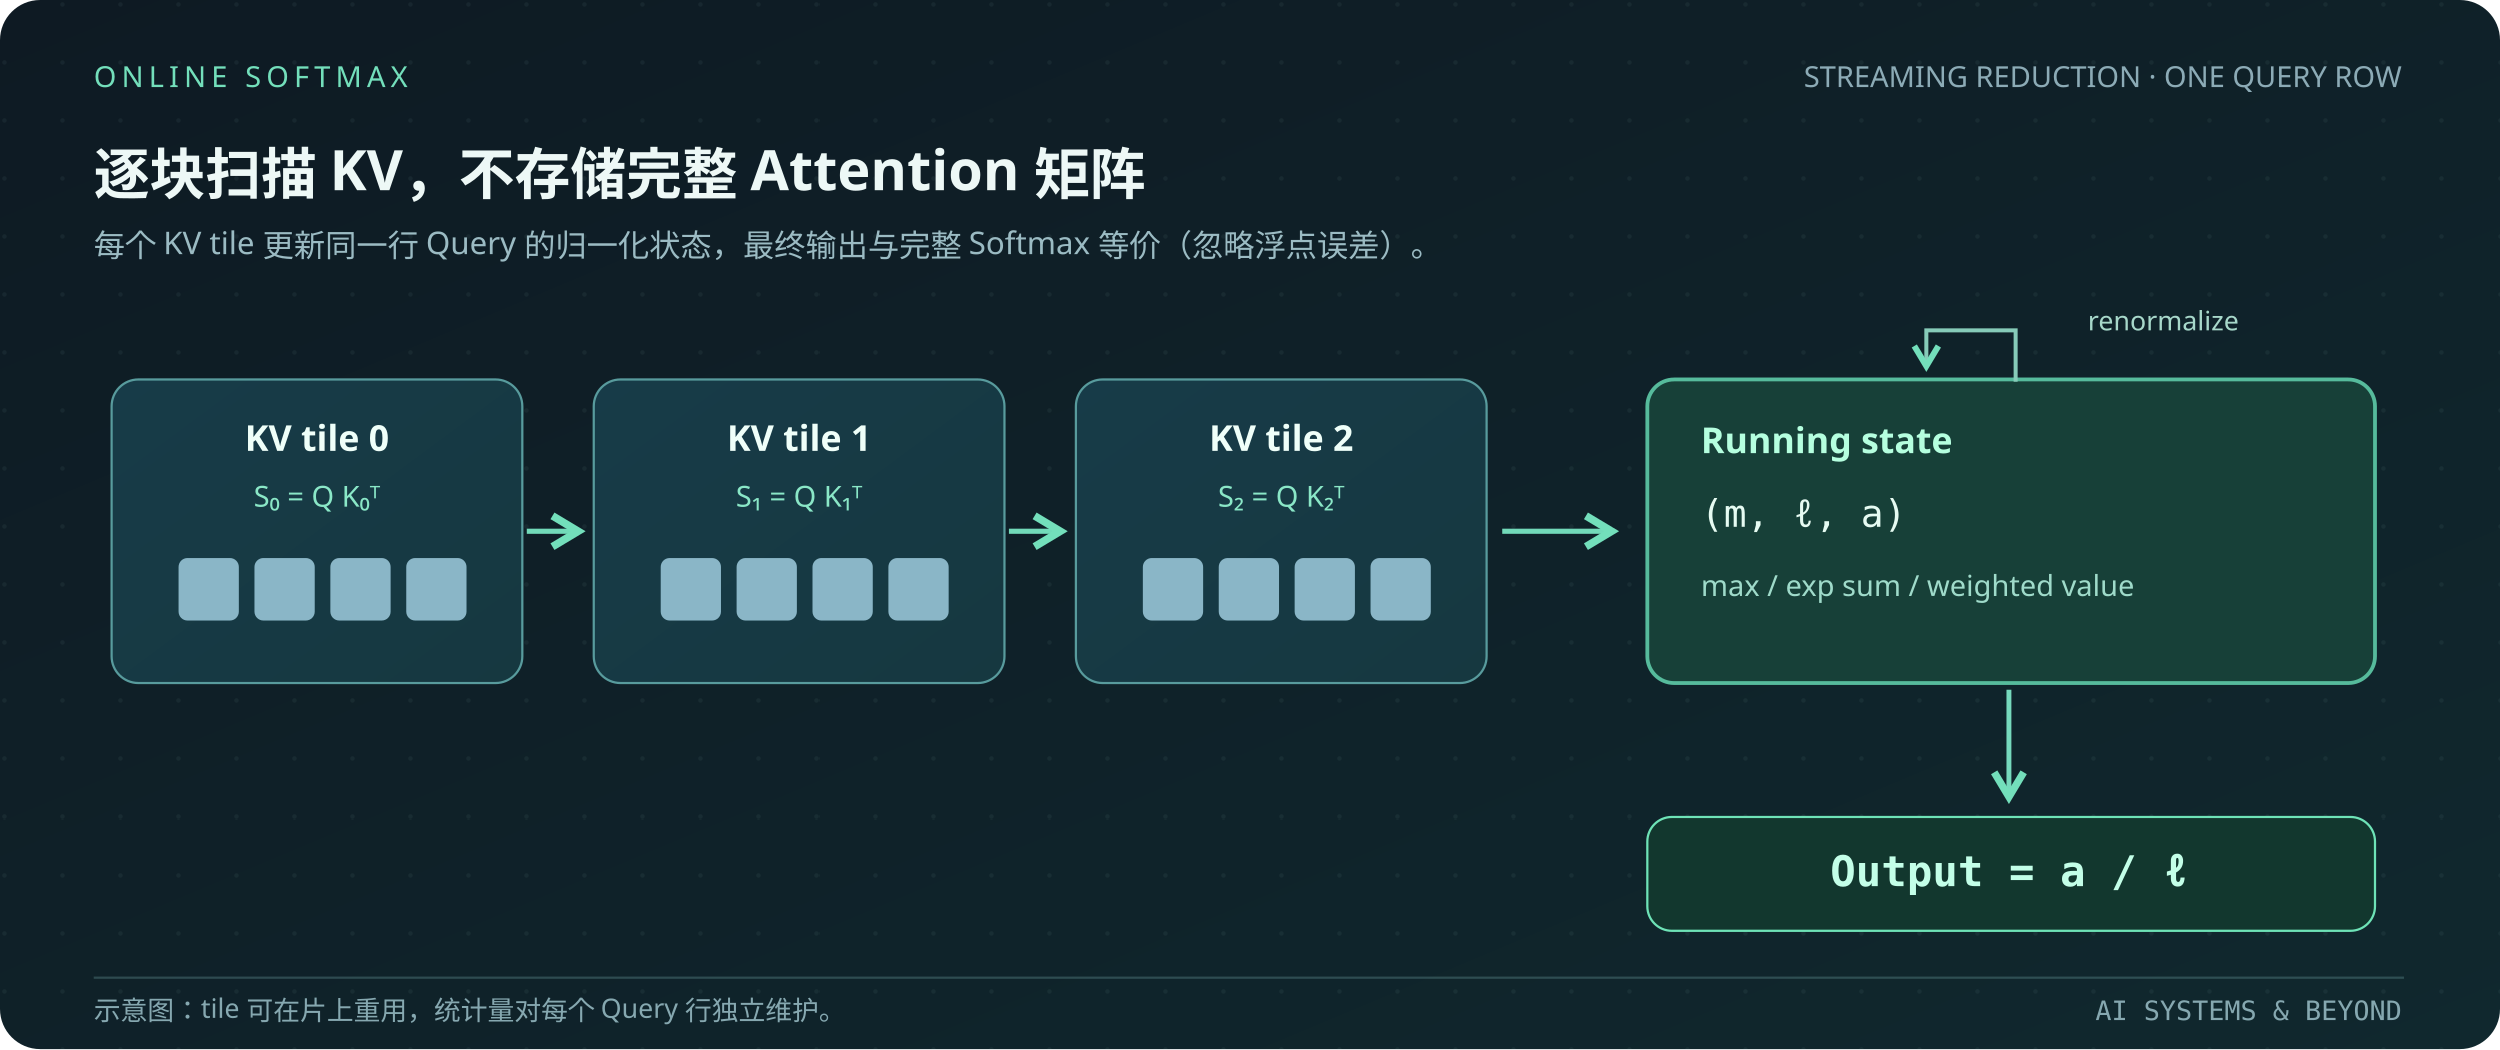
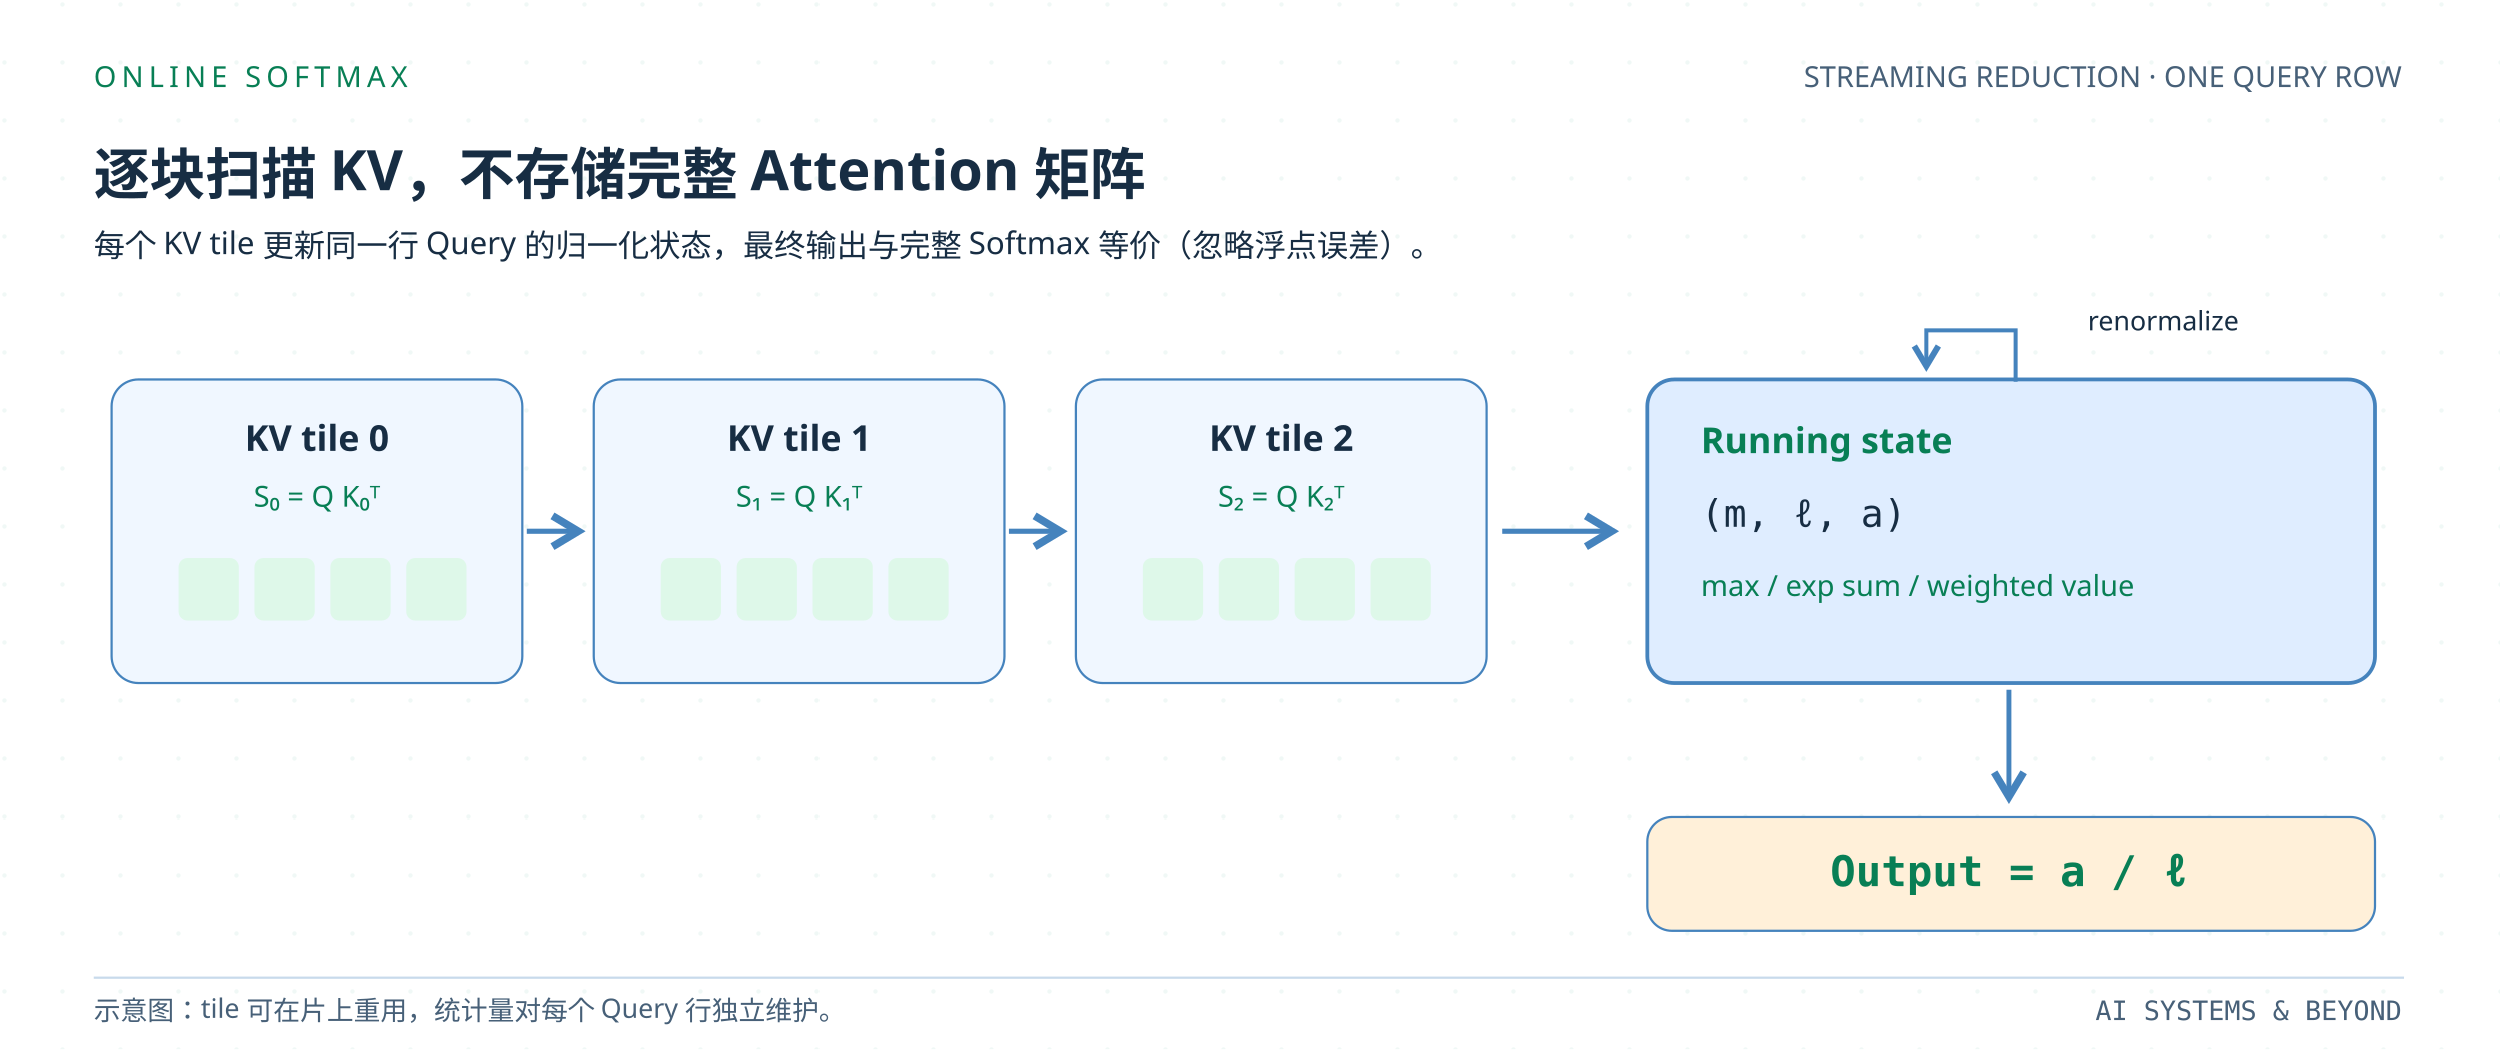
<svg xmlns="http://www.w3.org/2000/svg" viewBox="0 0 1120 470" role="img" aria-labelledby="t d">
  <defs>
    <linearGradient id="bg" x1="0" y1="0" x2="1" y2="1">
-       <stop stop-color="#0e1a23" />
-       <stop offset="1" stop-color="#10282e" />
+       <stop stop-color="#ffffff" />
+       <stop offset="1" stop-color="#ffffff" />
    </linearGradient>
    <linearGradient id="tile" x1="0" y1="0" x2="1" y2="1">
-       <stop stop-color="#173b48" />
-       <stop offset="1" stop-color="#163840" />
+       <stop stop-color="#f0f7ff" />
+       <stop offset="1" stop-color="#f0f7ff" />
    </linearGradient>
    <marker id="ar" markerWidth="8" markerHeight="8" refX="6" refY="4" orient="auto">
-       <path d="M1 1 L6 4 L1 7" fill="none" stroke="#73dfbb" stroke-width="1.5" />
+       <path d="M1 1 L6 4 L1 7" fill="none" stroke="#4583bd" stroke-width="1.5" />
    </marker>
    <pattern id="dot" width="26" height="26" patternUnits="userSpaceOnUse">
-       <circle cx="2" cy="2" r="1" fill="#9dc8c0" opacity=".07" />
+       <circle cx="2" cy="2" r="1" fill="#209a74" opacity=".07" />
    </pattern>
  </defs>
  <rect width="1120" height="470" rx="18" fill="url(#bg)" />
  <rect width="1120" height="470" rx="18" fill="url(#dot)" />
  <g font-family="system-ui, PingFang SC, sans-serif">
-     <text x="42" y="39" font-size="13" fill="#73dfbb" letter-spacing="2.3">ONLINE SOFTMAX</text>
-     <text x="1076" y="39" text-anchor="end" font-size="13" fill="#8cabb6">STREAMING REDUCTION · ONE QUERY ROW</text>
-     <text x="42" y="87" font-size="25" font-weight="750" fill="#edf8f6">逐块扫描 KV，不存储完整 Attention 矩阵</text>
-     <text x="42" y="115" font-size="14" fill="#9bbbc3">每个 KV tile 更新同一行 Query 的归一化状态，最终输出与完整 Softmax 等价（忽略浮点误差）。</text>
+     <text x="42" y="39" font-size="13" fill="#087f55" letter-spacing="2.3">ONLINE SOFTMAX</text>
+     <text x="1076" y="39" text-anchor="end" font-size="13" fill="#476078">STREAMING REDUCTION · ONE QUERY ROW</text>
+     <text x="42" y="87" font-size="25" font-weight="750" fill="#172d43">逐块扫描 KV，不存储完整 Attention 矩阵</text>
+     <text x="42" y="115" font-size="14" fill="#172d43">每个 KV tile 更新同一行 Query 的归一化状态，最终输出与完整 Softmax 等价（忽略浮点误差）。</text>
  </g>
  <g font-family="system-ui, sans-serif">
-     <g fill="url(#tile)" stroke="#589b9d">
+     <g fill="url(#tile)" stroke="#4583bd">
      <rect x="50" y="170" width="184" height="136" rx="12" />
      <rect x="266" y="170" width="184" height="136" rx="12" />
      <rect x="482" y="170" width="184" height="136" rx="12" />
    </g>
-     <g font-size="16" font-weight="700" fill="#effff9" text-anchor="middle">
+     <g font-size="16" font-weight="700" fill="#172d43" text-anchor="middle">
      <text x="142" y="202">KV tile 0</text>
      <text x="358" y="202">KV tile 1</text>
      <text x="574" y="202">KV tile 2</text>
    </g>
-     <g fill="#8ae7c7" font-size="13" text-anchor="middle">
+     <g fill="#087f55" font-size="13" text-anchor="middle">
      <text x="142" y="227">S₀ = Q K₀ᵀ</text>
      <text x="358" y="227">S₁ = Q K₁ᵀ</text>
      <text x="574" y="227">S₂ = Q K₂ᵀ</text>
    </g>
-     <g fill="#8ab6c7">
+     <g fill="#def8e9">
      <rect x="80" y="250" width="27" height="28" rx="4" />
      <rect x="114" y="250" width="27" height="28" rx="4" />
      <rect x="148" y="250" width="27" height="28" rx="4" />
      <rect x="182" y="250" width="27" height="28" rx="4" />
      <rect x="296" y="250" width="27" height="28" rx="4" />
      <rect x="330" y="250" width="27" height="28" rx="4" />
      <rect x="364" y="250" width="27" height="28" rx="4" />
      <rect x="398" y="250" width="27" height="28" rx="4" />
      <rect x="512" y="250" width="27" height="28" rx="4" />
      <rect x="546" y="250" width="27" height="28" rx="4" />
      <rect x="580" y="250" width="27" height="28" rx="4" />
      <rect x="614" y="250" width="27" height="28" rx="4" />
    </g>
-     <g fill="none" stroke="#72dab9" stroke-width="2.3" marker-end="url(#ar)">
+     <g fill="none" stroke="#4583bd" stroke-width="2.3" marker-end="url(#ar)">
      <path d="M236 238 H259" />
      <path d="M452 238 H475" />
      <path d="M673 238 H722" />
    </g>
-     <rect x="738" y="170" width="326" height="136" rx="12" fill="#174038" stroke="#56bb9c" stroke-width="1.7" />
-     <text x="762" y="203" fill="#b5ffdf" font-size="16" font-weight="750">Running state</text>
-     <text x="762" y="236" fill="#e6fbf2" font-size="17" font-family="ui-monospace, monospace">(m, ℓ, a)</text>
-     <text x="762" y="267" fill="#9fdbca" font-size="13">max / exp sum / weighted value</text>
-     <g stroke="#86cbb8" stroke-width="1.8" fill="none">
+     <rect x="738" y="170" width="326" height="136" rx="12" fill="#dfedff" stroke="#4583bd" stroke-width="1.7" />
+     <text x="762" y="203" fill="#087f55" font-size="16" font-weight="750">Running state</text>
+     <text x="762" y="236" fill="#172d43" font-size="17" font-family="ui-monospace, monospace">(m, ℓ, a)</text>
+     <text x="762" y="267" fill="#087f55" font-size="13">max / exp sum / weighted value</text>
+     <g stroke="#4583bd" stroke-width="1.8" fill="none">
      <path d="M903 171 V148 H863 V164" marker-end="url(#ar)" />
    </g>
-     <text x="1003" y="148" fill="#a7d8ca" font-size="12" text-anchor="end">renormalize</text>
-     <path d="M900 309 V357" stroke="#76d9bc" stroke-width="2.2" marker-end="url(#ar)" fill="none" />
-     <rect x="738" y="366" width="326" height="51" rx="11" fill="#12372e" stroke="#6ee3b7" />
-     <text x="900" y="397" text-anchor="middle" font-family="ui-monospace, monospace" font-size="19" font-weight="700" fill="#c3ffe8">Output = a / ℓ</text>
+     <text x="1003" y="148" fill="#172d43" font-size="12" text-anchor="end">renormalize</text>
+     <path d="M900 309 V357" stroke="#4583bd" stroke-width="2.2" marker-end="url(#ar)" fill="none" />
+     <rect x="738" y="366" width="326" height="51" rx="11" fill="#fff0d9" stroke="#4583bd" />
+     <text x="900" y="397" text-anchor="middle" font-family="ui-monospace, monospace" font-size="19" font-weight="700" fill="#087f55">Output = a / ℓ</text>
  </g>
-   <line x1="42" y1="438" x2="1077" y2="438" stroke="#75aaab" opacity=".3" />
-   <text x="42" y="457" font-size="12" fill="#86a8b0" font-family="system-ui, sans-serif">示意图：tile 可在片上重用，统计量对每个 Query 行独立维护。</text>
-   <text x="1076" y="457" font-size="12" fill="#86a8b0" text-anchor="end" font-family="ui-monospace, monospace">AI SYSTEMS &amp; BEYOND</text>
+   <line x1="42" y1="438" x2="1077" y2="438" stroke="#4583bd" opacity=".3" />
+   <text x="42" y="457" font-size="12" fill="#476078" font-family="system-ui, sans-serif">示意图：tile 可在片上重用，统计量对每个 Query 行独立维护。</text>
+   <text x="1076" y="457" font-size="12" fill="#476078" text-anchor="end" font-family="ui-monospace, monospace">AI SYSTEMS &amp; BEYOND</text>
</svg>
